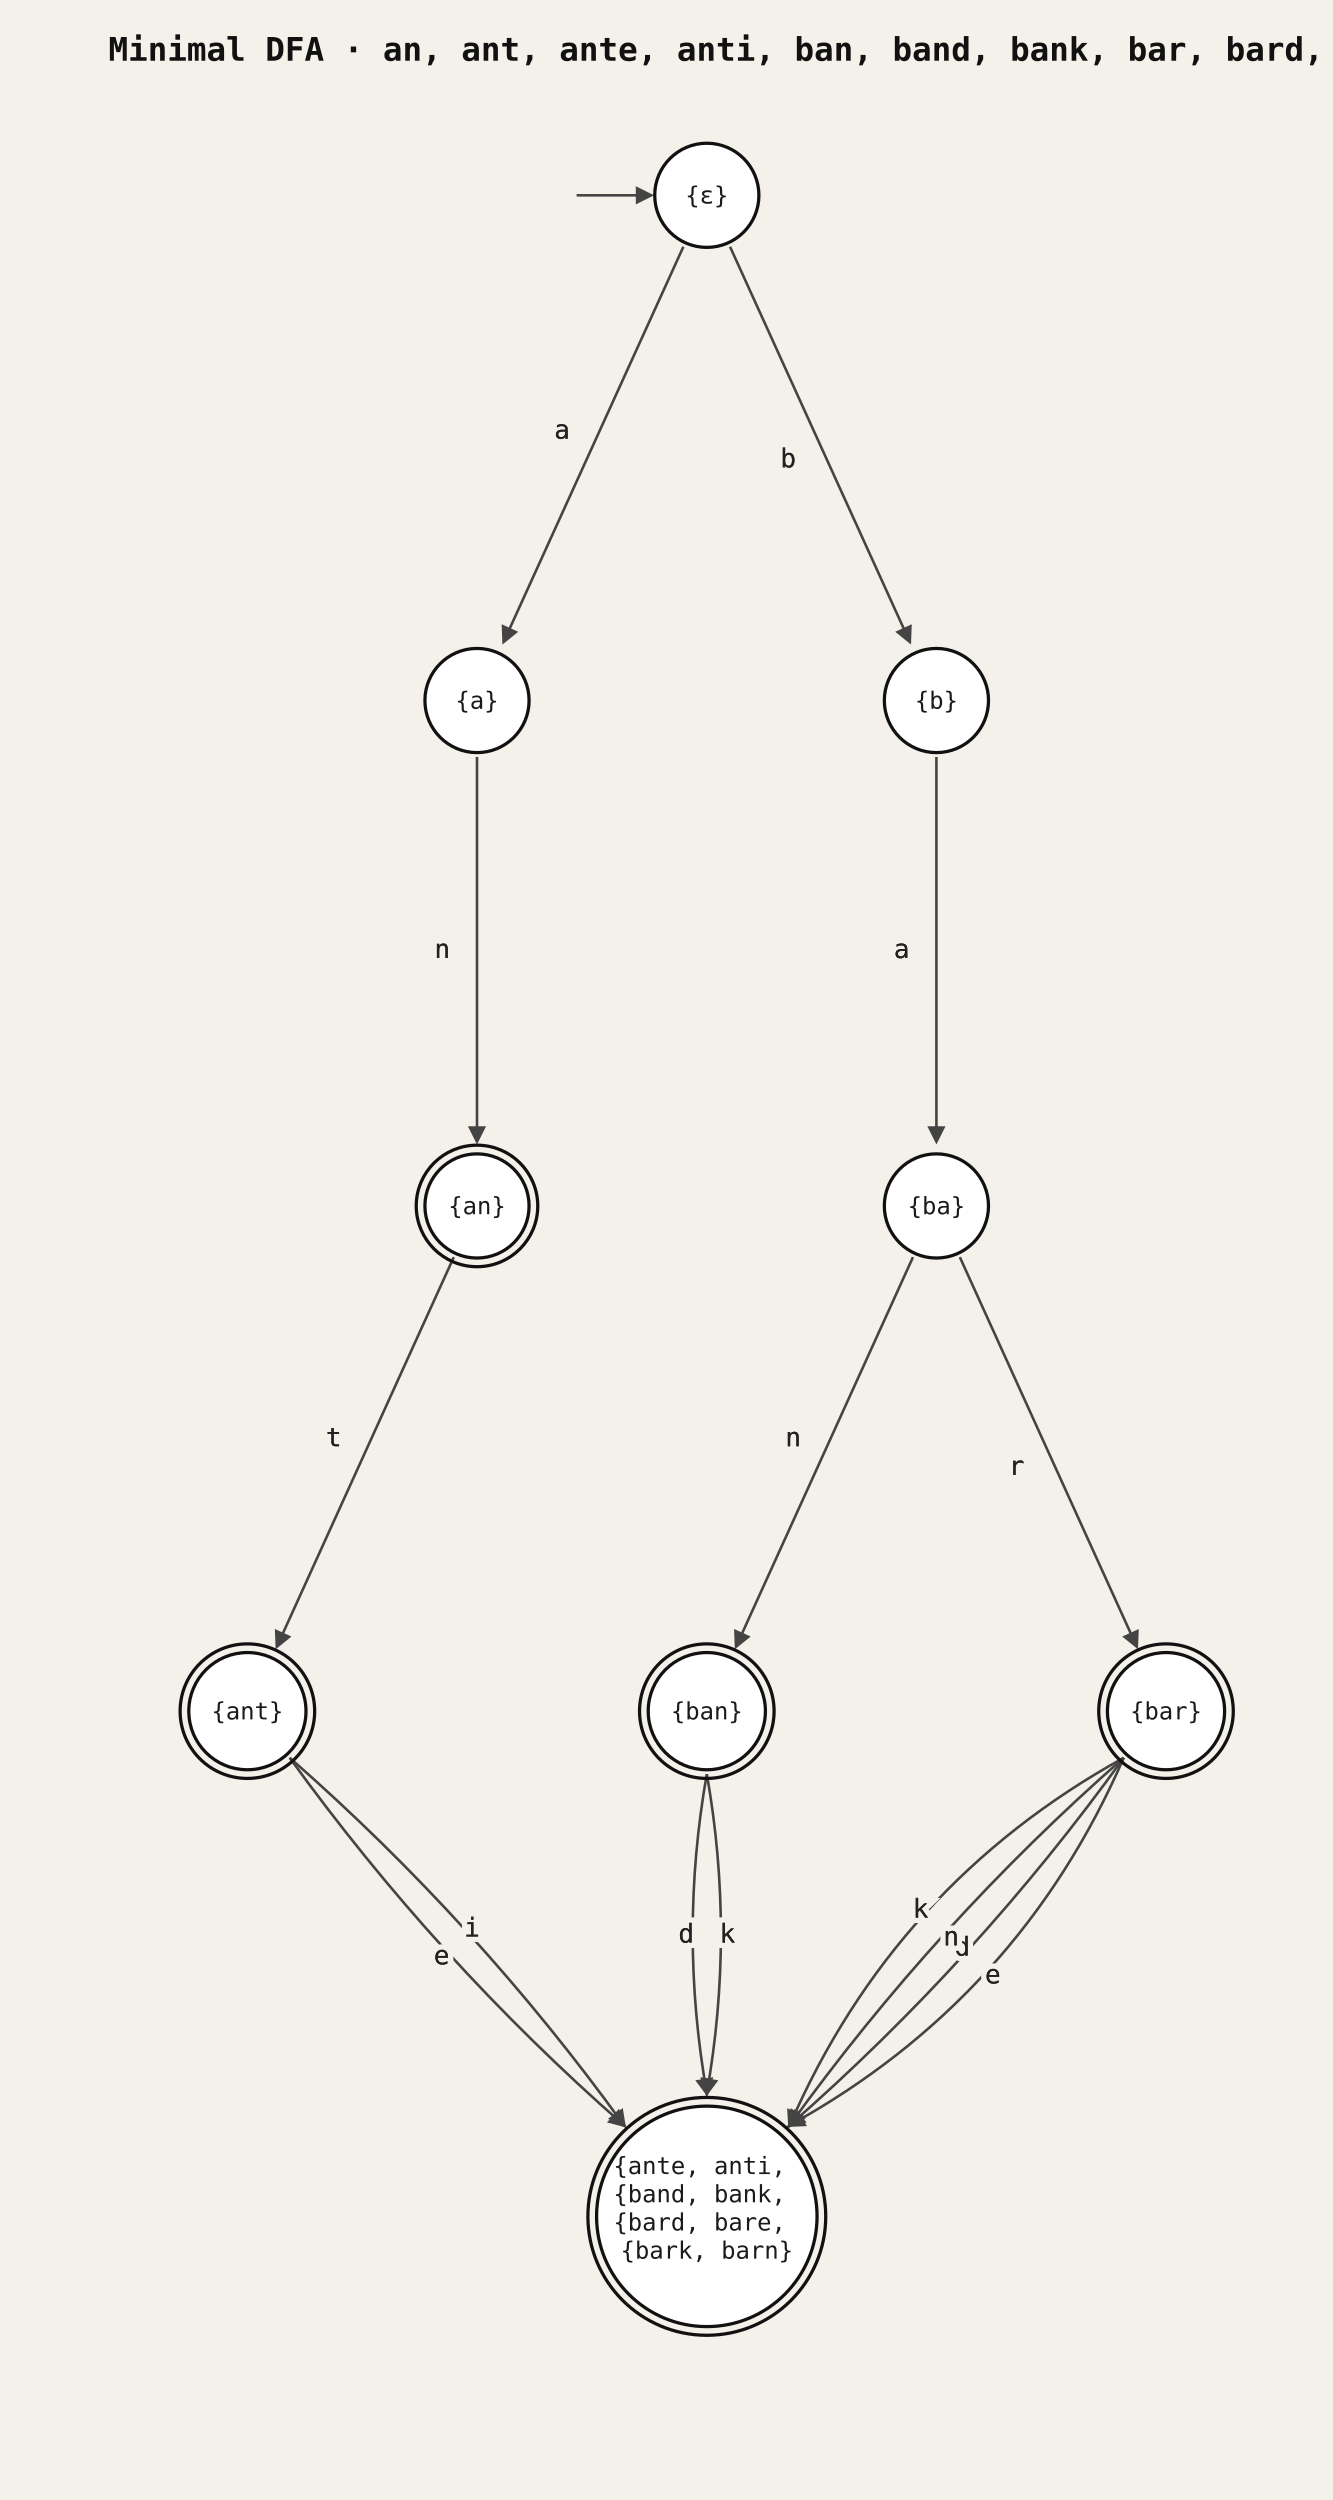
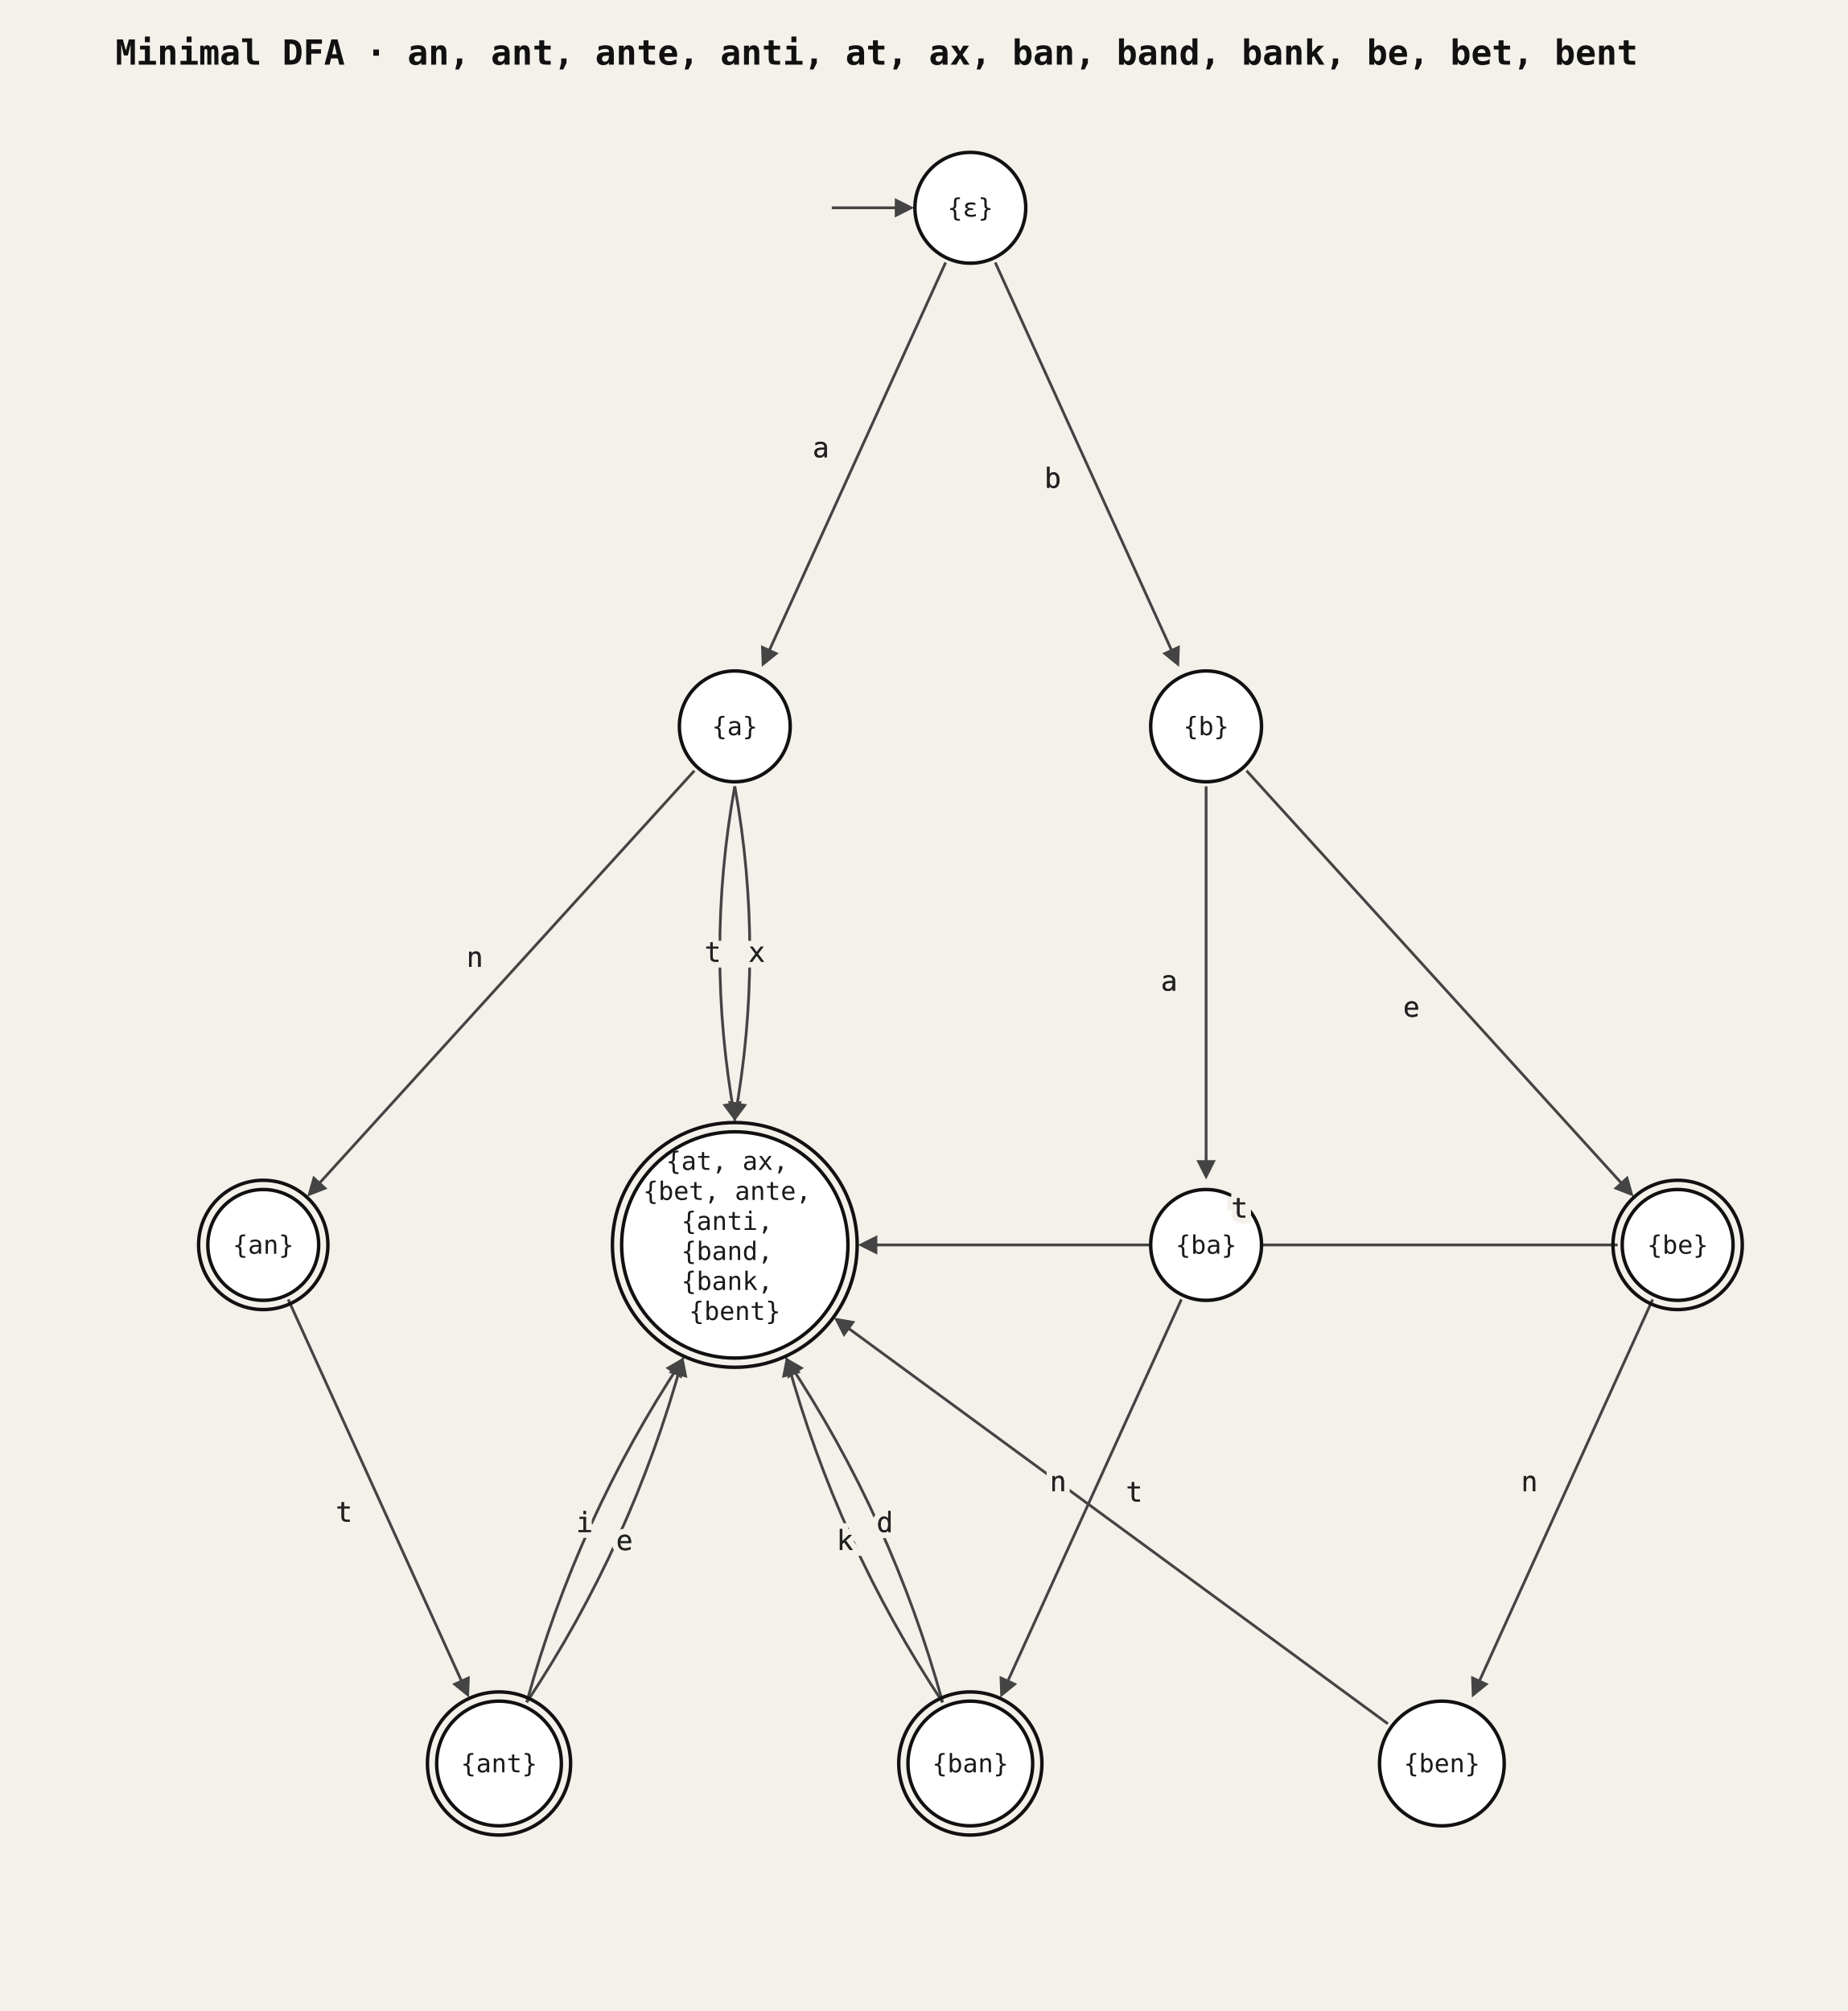
- <svg xmlns="http://www.w3.org/2000/svg" width="614" height="1152" viewBox="0 0 614 1152">
+ <svg xmlns="http://www.w3.org/2000/svg" width="800" height="871" viewBox="0 0 800 871">
  <style>text { font-family: ui-monospace, Consolas, monospace; font-size: 13px; fill: #111; }.edge-label { font-size: 12px; fill: #222; }.state-label { font-size: 11px; fill: #1a1a1a; }.title { font-size: 15px; font-weight: 600; fill: #111; }</style>
-   <rect x="0" y="0" width="614" height="1152" fill="#f4f1ea" />
-   <text x="50" y="28" class="title">Minimal DFA · an, ant, ante, anti, ban, band, bank, bar, bard, bare, bark, barn</text>
+   <rect x="0" y="0" width="800" height="871" fill="#f4f1ea" />
+   <text x="50" y="28" class="title">Minimal DFA · an, ant, ante, anti, at, ax, ban, band, bank, be, bet, bent</text>
  <defs>
    <marker id="arrow" viewBox="0 0 10 10" refX="8" refY="5" markerWidth="7" markerHeight="7" orient="auto-start-reverse">
      <path d="M 0 0 L 10 5 L 0 10 z" fill="#444" />
    </marker>
  </defs>
-   <path d="M 314.9 113.7 L 232.2 295.5" fill="none" stroke="#444" stroke-width="1.2" marker-end="url(#arrow)" />
-   <path d="M 336.4 113.7 L 419.1 295.5" fill="none" stroke="#444" stroke-width="1.2" marker-end="url(#arrow)" />
-   <path d="M 219.8 348.8 L 219.8 525.7" fill="none" stroke="#444" stroke-width="1.2" marker-end="url(#arrow)" />
-   <path d="M 431.5 348.8 L 431.5 525.7" fill="none" stroke="#444" stroke-width="1.2" marker-end="url(#arrow)" />
-   <path d="M 209.1 579.3 L 127.7 758.5" fill="none" stroke="#444" stroke-width="1.2" marker-end="url(#arrow)" />
-   <path d="M 420.7 579.3 L 339.3 758.5" fill="none" stroke="#444" stroke-width="1.2" marker-end="url(#arrow)" />
-   <path d="M 442.3 579.3 L 523.7 758.5" fill="none" stroke="#444" stroke-width="1.2" marker-end="url(#arrow)" />
-   <path d="M 133.5 810.0 Q 220.1 885.9 287.5 979.3" fill="none" stroke="#444" stroke-width="1.2" marker-end="url(#arrow)" />
-   <path d="M 133.5 810.0 Q 200.9 903.4 287.5 979.3" fill="none" stroke="#444" stroke-width="1.2" marker-end="url(#arrow)" />
-   <path d="M 325.7 817.5 Q 338.7 891.0 325.7 964.5" fill="none" stroke="#444" stroke-width="1.2" marker-end="url(#arrow)" />
-   <path d="M 325.7 817.5 Q 312.7 891.0 325.7 964.5" fill="none" stroke="#444" stroke-width="1.2" marker-end="url(#arrow)" />
-   <path d="M 517.8 810.0 Q 469.7 920.9 363.9 979.3" fill="none" stroke="#444" stroke-width="1.2" marker-end="url(#arrow)" />
-   <path d="M 517.8 810.0 Q 450.5 903.4 363.9 979.3" fill="none" stroke="#444" stroke-width="1.2" marker-end="url(#arrow)" />
-   <path d="M 517.8 810.0 Q 431.2 885.9 363.9 979.3" fill="none" stroke="#444" stroke-width="1.2" marker-end="url(#arrow)" />
-   <path d="M 517.8 810.0 Q 412.0 868.4 363.9 979.3" fill="none" stroke="#444" stroke-width="1.2" marker-end="url(#arrow)" />
-   <line x1="265.7" y1="90.0" x2="299.7" y2="90.0" stroke="#444" stroke-width="1.2" marker-end="url(#arrow)" />
-   <circle cx="325.7" cy="90.0" r="24.0" fill="#ffffff" stroke="#111" stroke-width="1.5" />
-   <text x="325.7" y="90.0" text-anchor="middle" dominant-baseline="central" class="state-label" font-size="10px">{ε}</text>
-   <circle cx="219.8" cy="322.8" r="24.0" fill="#ffffff" stroke="#111" stroke-width="1.5" />
-   <text x="219.8" y="322.8" text-anchor="middle" dominant-baseline="central" class="state-label" font-size="10px">{a}</text>
-   <circle cx="431.5" cy="322.8" r="24.0" fill="#ffffff" stroke="#111" stroke-width="1.5" />
-   <text x="431.5" y="322.8" text-anchor="middle" dominant-baseline="central" class="state-label" font-size="10px">{b}</text>
-   <circle cx="219.8" cy="555.7" r="28.0" fill="none" stroke="#111" stroke-width="1.5" />
-   <circle cx="219.8" cy="555.7" r="24.0" fill="#ffffff" stroke="#111" stroke-width="1.5" />
-   <text x="219.8" y="555.7" text-anchor="middle" dominant-baseline="central" class="state-label" font-size="10px">{an}</text>
-   <circle cx="431.5" cy="555.7" r="24.0" fill="#ffffff" stroke="#111" stroke-width="1.5" />
-   <text x="431.5" y="555.7" text-anchor="middle" dominant-baseline="central" class="state-label" font-size="10px">{ba}</text>
-   <circle cx="114.0" cy="788.5" r="31.0" fill="none" stroke="#111" stroke-width="1.5" />
-   <circle cx="114.0" cy="788.5" r="27.0" fill="#ffffff" stroke="#111" stroke-width="1.5" />
-   <text x="114.0" y="788.5" text-anchor="middle" dominant-baseline="central" class="state-label" font-size="10px">{ant}</text>
-   <circle cx="325.7" cy="788.5" r="31.0" fill="none" stroke="#111" stroke-width="1.5" />
-   <circle cx="325.7" cy="788.5" r="27.0" fill="#ffffff" stroke="#111" stroke-width="1.5" />
-   <text x="325.7" y="788.5" text-anchor="middle" dominant-baseline="central" class="state-label" font-size="10px">{ban}</text>
-   <circle cx="537.3" cy="788.5" r="31.0" fill="none" stroke="#111" stroke-width="1.5" />
-   <circle cx="537.3" cy="788.5" r="27.0" fill="#ffffff" stroke="#111" stroke-width="1.5" />
-   <text x="537.3" y="788.5" text-anchor="middle" dominant-baseline="central" class="state-label" font-size="10px">{bar}</text>
-   <circle cx="325.7" cy="1021.3" r="54.8" fill="none" stroke="#111" stroke-width="1.5" />
-   <circle cx="325.7" cy="1021.3" r="50.8" fill="#ffffff" stroke="#111" stroke-width="1.5" />
-   <text x="325.7" y="1001.8" text-anchor="middle" class="state-label" font-size="9px">
-     <tspan x="325.7" dy="0">{ante, anti,</tspan>
-     <tspan x="325.7" dy="13">{band, bank,</tspan>
-     <tspan x="325.7" dy="13">{bard, bare,</tspan>
-     <tspan x="325.7" dy="13">{bark, barn}</tspan>
+   <path d="M 409.5 113.7 L 330.6 287.3" fill="none" stroke="#444" stroke-width="1.2" marker-end="url(#arrow)" />
+   <path d="M 431.0 113.7 L 509.9 287.3" fill="none" stroke="#444" stroke-width="1.2" marker-end="url(#arrow)" />
+   <path d="M 300.7 333.8 L 134.2 517.0" fill="none" stroke="#444" stroke-width="1.2" marker-end="url(#arrow)" />
+   <path d="M 318.2 340.6 Q 331.2 412.4 318.2 484.2" fill="none" stroke="#444" stroke-width="1.2" marker-end="url(#arrow)" />
+   <path d="M 318.2 340.6 Q 305.2 412.4 318.2 484.2" fill="none" stroke="#444" stroke-width="1.2" marker-end="url(#arrow)" />
+   <path d="M 522.3 340.6 L 522.3 509.2" fill="none" stroke="#444" stroke-width="1.2" marker-end="url(#arrow)" />
+   <path d="M 539.8 333.8 L 706.3 517.0" fill="none" stroke="#444" stroke-width="1.2" marker-end="url(#arrow)" />
+   <path d="M 124.8 562.8 L 202.4 733.7" fill="none" stroke="#444" stroke-width="1.2" marker-end="url(#arrow)" />
+   <path d="M 511.6 562.8 L 433.9 733.7" fill="none" stroke="#444" stroke-width="1.2" marker-end="url(#arrow)" />
+   <path d="M 700.5 539.2 L 373.2 539.2" fill="none" stroke="#444" stroke-width="1.2" marker-end="url(#arrow)" />
+   <path d="M 715.7 562.8 L 638.1 733.7" fill="none" stroke="#444" stroke-width="1.2" marker-end="url(#arrow)" />
+   <path d="M 228.1 737.3 Q 249.9 657.9 295.4 589.2" fill="none" stroke="#444" stroke-width="1.2" marker-end="url(#arrow)" />
+   <path d="M 228.1 737.3 Q 273.6 668.7 295.4 589.2" fill="none" stroke="#444" stroke-width="1.2" marker-end="url(#arrow)" />
+   <path d="M 408.2 737.3 Q 362.8 668.7 340.9 589.2" fill="none" stroke="#444" stroke-width="1.2" marker-end="url(#arrow)" />
+   <path d="M 408.2 737.3 Q 386.4 657.9 340.9 589.2" fill="none" stroke="#444" stroke-width="1.2" marker-end="url(#arrow)" />
+   <path d="M 601.0 746.6 L 362.5 571.7" fill="none" stroke="#444" stroke-width="1.2" marker-end="url(#arrow)" />
+   <line x1="360.2" y1="90.0" x2="394.2" y2="90.0" stroke="#444" stroke-width="1.2" marker-end="url(#arrow)" />
+   <circle cx="420.2" cy="90.0" r="24.0" fill="#ffffff" stroke="#111" stroke-width="1.5" />
+   <text x="420.2" y="90.0" text-anchor="middle" dominant-baseline="central" class="state-label" font-size="10px">{ε}</text>
+   <circle cx="318.2" cy="314.6" r="24.0" fill="#ffffff" stroke="#111" stroke-width="1.5" />
+   <text x="318.2" y="314.6" text-anchor="middle" dominant-baseline="central" class="state-label" font-size="10px">{a}</text>
+   <circle cx="522.3" cy="314.6" r="24.0" fill="#ffffff" stroke="#111" stroke-width="1.5" />
+   <text x="522.3" y="314.6" text-anchor="middle" dominant-baseline="central" class="state-label" font-size="10px">{b}</text>
+   <circle cx="114.0" cy="539.2" r="28.0" fill="none" stroke="#111" stroke-width="1.5" />
+   <circle cx="114.0" cy="539.2" r="24.0" fill="#ffffff" stroke="#111" stroke-width="1.5" />
+   <text x="114.0" y="539.2" text-anchor="middle" dominant-baseline="central" class="state-label" font-size="10px">{an}</text>
+   <circle cx="318.2" cy="539.2" r="53.0" fill="none" stroke="#111" stroke-width="1.5" />
+   <circle cx="318.2" cy="539.2" r="49.0" fill="#ffffff" stroke="#111" stroke-width="1.5" />
+   <text x="318.2" y="506.7" text-anchor="middle" class="state-label" font-size="9px">
+     <tspan x="318.2" dy="0">{at, ax,</tspan>
+     <tspan x="318.2" dy="13">{bet, ante,</tspan>
+     <tspan x="318.2" dy="13">{anti,</tspan>
+     <tspan x="318.2" dy="13">{band,</tspan>
+     <tspan x="318.2" dy="13">{bank,</tspan>
+     <tspan x="318.2" dy="13">{bent}</tspan>
  </text>
-   <text x="259.0" y="198.0" text-anchor="middle" dominant-baseline="central" class="edge-label" stroke="#f4f1ea" stroke-width="5" paint-order="stroke">a</text>
-   <text x="259.0" y="198.0" text-anchor="middle" dominant-baseline="central" class="edge-label">a</text>
-   <text x="363.2" y="211.2" text-anchor="middle" dominant-baseline="central" class="edge-label" stroke="#f4f1ea" stroke-width="5" paint-order="stroke">b</text>
-   <text x="363.2" y="211.2" text-anchor="middle" dominant-baseline="central" class="edge-label">b</text>
-   <text x="203.8" y="437.3" text-anchor="middle" dominant-baseline="central" class="edge-label" stroke="#f4f1ea" stroke-width="5" paint-order="stroke">n</text>
-   <text x="203.8" y="437.3" text-anchor="middle" dominant-baseline="central" class="edge-label">n</text>
-   <text x="415.5" y="437.3" text-anchor="middle" dominant-baseline="central" class="edge-label" stroke="#f4f1ea" stroke-width="5" paint-order="stroke">a</text>
-   <text x="415.5" y="437.3" text-anchor="middle" dominant-baseline="central" class="edge-label">a</text>
-   <text x="153.8" y="662.3" text-anchor="middle" dominant-baseline="central" class="edge-label" stroke="#f4f1ea" stroke-width="5" paint-order="stroke">t</text>
-   <text x="153.8" y="662.3" text-anchor="middle" dominant-baseline="central" class="edge-label">t</text>
-   <text x="365.5" y="662.3" text-anchor="middle" dominant-baseline="central" class="edge-label" stroke="#f4f1ea" stroke-width="5" paint-order="stroke">n</text>
-   <text x="365.5" y="662.3" text-anchor="middle" dominant-baseline="central" class="edge-label">n</text>
-   <text x="468.4" y="675.5" text-anchor="middle" dominant-baseline="central" class="edge-label" stroke="#f4f1ea" stroke-width="5" paint-order="stroke">r</text>
-   <text x="468.4" y="675.5" text-anchor="middle" dominant-baseline="central" class="edge-label">r</text>
-   <text x="203.5" y="901.0" text-anchor="middle" dominant-baseline="central" class="edge-label" stroke="#f4f1ea" stroke-width="5" paint-order="stroke">e</text>
-   <text x="203.5" y="901.0" text-anchor="middle" dominant-baseline="central" class="edge-label">e</text>
-   <text x="217.5" y="888.2" text-anchor="middle" dominant-baseline="central" class="edge-label" stroke="#f4f1ea" stroke-width="5" paint-order="stroke">i</text>
-   <text x="217.5" y="888.2" text-anchor="middle" dominant-baseline="central" class="edge-label">i</text>
-   <text x="316.2" y="891.0" text-anchor="middle" dominant-baseline="central" class="edge-label" stroke="#f4f1ea" stroke-width="5" paint-order="stroke">d</text>
-   <text x="316.2" y="891.0" text-anchor="middle" dominant-baseline="central" class="edge-label">d</text>
-   <text x="335.2" y="891.0" text-anchor="middle" dominant-baseline="central" class="edge-label" stroke="#f4f1ea" stroke-width="5" paint-order="stroke">k</text>
-   <text x="335.2" y="891.0" text-anchor="middle" dominant-baseline="central" class="edge-label">k</text>
-   <text x="443.4" y="897.0" text-anchor="middle" dominant-baseline="central" class="edge-label" stroke="#f4f1ea" stroke-width="5" paint-order="stroke">d</text>
-   <text x="443.4" y="897.0" text-anchor="middle" dominant-baseline="central" class="edge-label">d</text>
-   <text x="457.5" y="909.8" text-anchor="middle" dominant-baseline="central" class="edge-label" stroke="#f4f1ea" stroke-width="5" paint-order="stroke">e</text>
-   <text x="457.5" y="909.8" text-anchor="middle" dominant-baseline="central" class="edge-label">e</text>
-   <text x="424.2" y="879.5" text-anchor="middle" dominant-baseline="central" class="edge-label" stroke="#f4f1ea" stroke-width="5" paint-order="stroke">k</text>
-   <text x="424.2" y="879.5" text-anchor="middle" dominant-baseline="central" class="edge-label">k</text>
-   <text x="438.3" y="892.3" text-anchor="middle" dominant-baseline="central" class="edge-label" stroke="#f4f1ea" stroke-width="5" paint-order="stroke">n</text>
-   <text x="438.3" y="892.3" text-anchor="middle" dominant-baseline="central" class="edge-label">n</text>
+   <circle cx="522.3" cy="539.2" r="24.0" fill="#ffffff" stroke="#111" stroke-width="1.5" />
+   <text x="522.3" y="539.2" text-anchor="middle" dominant-baseline="central" class="state-label" font-size="10px">{ba}</text>
+   <circle cx="726.5" cy="539.2" r="28.0" fill="none" stroke="#111" stroke-width="1.5" />
+   <circle cx="726.5" cy="539.2" r="24.0" fill="#ffffff" stroke="#111" stroke-width="1.5" />
+   <text x="726.5" y="539.2" text-anchor="middle" dominant-baseline="central" class="state-label" font-size="10px">{be}</text>
+   <circle cx="216.1" cy="763.8" r="31.0" fill="none" stroke="#111" stroke-width="1.5" />
+   <circle cx="216.1" cy="763.8" r="27.0" fill="#ffffff" stroke="#111" stroke-width="1.5" />
+   <text x="216.1" y="763.8" text-anchor="middle" dominant-baseline="central" class="state-label" font-size="10px">{ant}</text>
+   <circle cx="420.2" cy="763.8" r="31.0" fill="none" stroke="#111" stroke-width="1.5" />
+   <circle cx="420.2" cy="763.8" r="27.0" fill="#ffffff" stroke="#111" stroke-width="1.5" />
+   <text x="420.2" y="763.8" text-anchor="middle" dominant-baseline="central" class="state-label" font-size="10px">{ban}</text>
+   <circle cx="624.4" cy="763.8" r="27.0" fill="#ffffff" stroke="#111" stroke-width="1.5" />
+   <text x="624.4" y="763.8" text-anchor="middle" dominant-baseline="central" class="state-label" font-size="10px">{ben}</text>
+   <text x="355.5" y="193.9" text-anchor="middle" dominant-baseline="central" class="edge-label" stroke="#f4f1ea" stroke-width="5" paint-order="stroke">a</text>
+   <text x="355.5" y="193.9" text-anchor="middle" dominant-baseline="central" class="edge-label">a</text>
+   <text x="455.9" y="207.1" text-anchor="middle" dominant-baseline="central" class="edge-label" stroke="#f4f1ea" stroke-width="5" paint-order="stroke">b</text>
+   <text x="455.9" y="207.1" text-anchor="middle" dominant-baseline="central" class="edge-label">b</text>
+   <text x="205.6" y="414.6" text-anchor="middle" dominant-baseline="central" class="edge-label" stroke="#f4f1ea" stroke-width="5" paint-order="stroke">n</text>
+   <text x="205.6" y="414.6" text-anchor="middle" dominant-baseline="central" class="edge-label">n</text>
+   <text x="308.7" y="412.4" text-anchor="middle" dominant-baseline="central" class="edge-label" stroke="#f4f1ea" stroke-width="5" paint-order="stroke">t</text>
+   <text x="308.7" y="412.4" text-anchor="middle" dominant-baseline="central" class="edge-label">t</text>
+   <text x="327.7" y="412.4" text-anchor="middle" dominant-baseline="central" class="edge-label" stroke="#f4f1ea" stroke-width="5" paint-order="stroke">x</text>
+   <text x="327.7" y="412.4" text-anchor="middle" dominant-baseline="central" class="edge-label">x</text>
+   <text x="506.3" y="424.9" text-anchor="middle" dominant-baseline="central" class="edge-label" stroke="#f4f1ea" stroke-width="5" paint-order="stroke">a</text>
+   <text x="506.3" y="424.9" text-anchor="middle" dominant-baseline="central" class="edge-label">a</text>
+   <text x="611.2" y="436.2" text-anchor="middle" dominant-baseline="central" class="edge-label" stroke="#f4f1ea" stroke-width="5" paint-order="stroke">e</text>
+   <text x="611.2" y="436.2" text-anchor="middle" dominant-baseline="central" class="edge-label">e</text>
+   <text x="149.0" y="654.9" text-anchor="middle" dominant-baseline="central" class="edge-label" stroke="#f4f1ea" stroke-width="5" paint-order="stroke">t</text>
+   <text x="149.0" y="654.9" text-anchor="middle" dominant-baseline="central" class="edge-label">t</text>
+   <text x="458.2" y="641.7" text-anchor="middle" dominant-baseline="central" class="edge-label" stroke="#f4f1ea" stroke-width="5" paint-order="stroke">n</text>
+   <text x="458.2" y="641.7" text-anchor="middle" dominant-baseline="central" class="edge-label">n</text>
+   <text x="536.8" y="523.2" text-anchor="middle" dominant-baseline="central" class="edge-label" stroke="#f4f1ea" stroke-width="5" paint-order="stroke">t</text>
+   <text x="536.8" y="523.2" text-anchor="middle" dominant-baseline="central" class="edge-label">t</text>
+   <text x="662.3" y="641.7" text-anchor="middle" dominant-baseline="central" class="edge-label" stroke="#f4f1ea" stroke-width="5" paint-order="stroke">n</text>
+   <text x="662.3" y="641.7" text-anchor="middle" dominant-baseline="central" class="edge-label">n</text>
+   <text x="270.4" y="667.2" text-anchor="middle" dominant-baseline="central" class="edge-label" stroke="#f4f1ea" stroke-width="5" paint-order="stroke">e</text>
+   <text x="270.4" y="667.2" text-anchor="middle" dominant-baseline="central" class="edge-label">e</text>
+   <text x="253.1" y="659.4" text-anchor="middle" dominant-baseline="central" class="edge-label" stroke="#f4f1ea" stroke-width="5" paint-order="stroke">i</text>
+   <text x="253.1" y="659.4" text-anchor="middle" dominant-baseline="central" class="edge-label">i</text>
+   <text x="383.2" y="659.4" text-anchor="middle" dominant-baseline="central" class="edge-label" stroke="#f4f1ea" stroke-width="5" paint-order="stroke">d</text>
+   <text x="383.2" y="659.4" text-anchor="middle" dominant-baseline="central" class="edge-label">d</text>
+   <text x="365.9" y="667.2" text-anchor="middle" dominant-baseline="central" class="edge-label" stroke="#f4f1ea" stroke-width="5" paint-order="stroke">k</text>
+   <text x="365.9" y="667.2" text-anchor="middle" dominant-baseline="central" class="edge-label">k</text>
+   <text x="491.2" y="646.2" text-anchor="middle" dominant-baseline="central" class="edge-label" stroke="#f4f1ea" stroke-width="5" paint-order="stroke">t</text>
+   <text x="491.2" y="646.2" text-anchor="middle" dominant-baseline="central" class="edge-label">t</text>
</svg>
